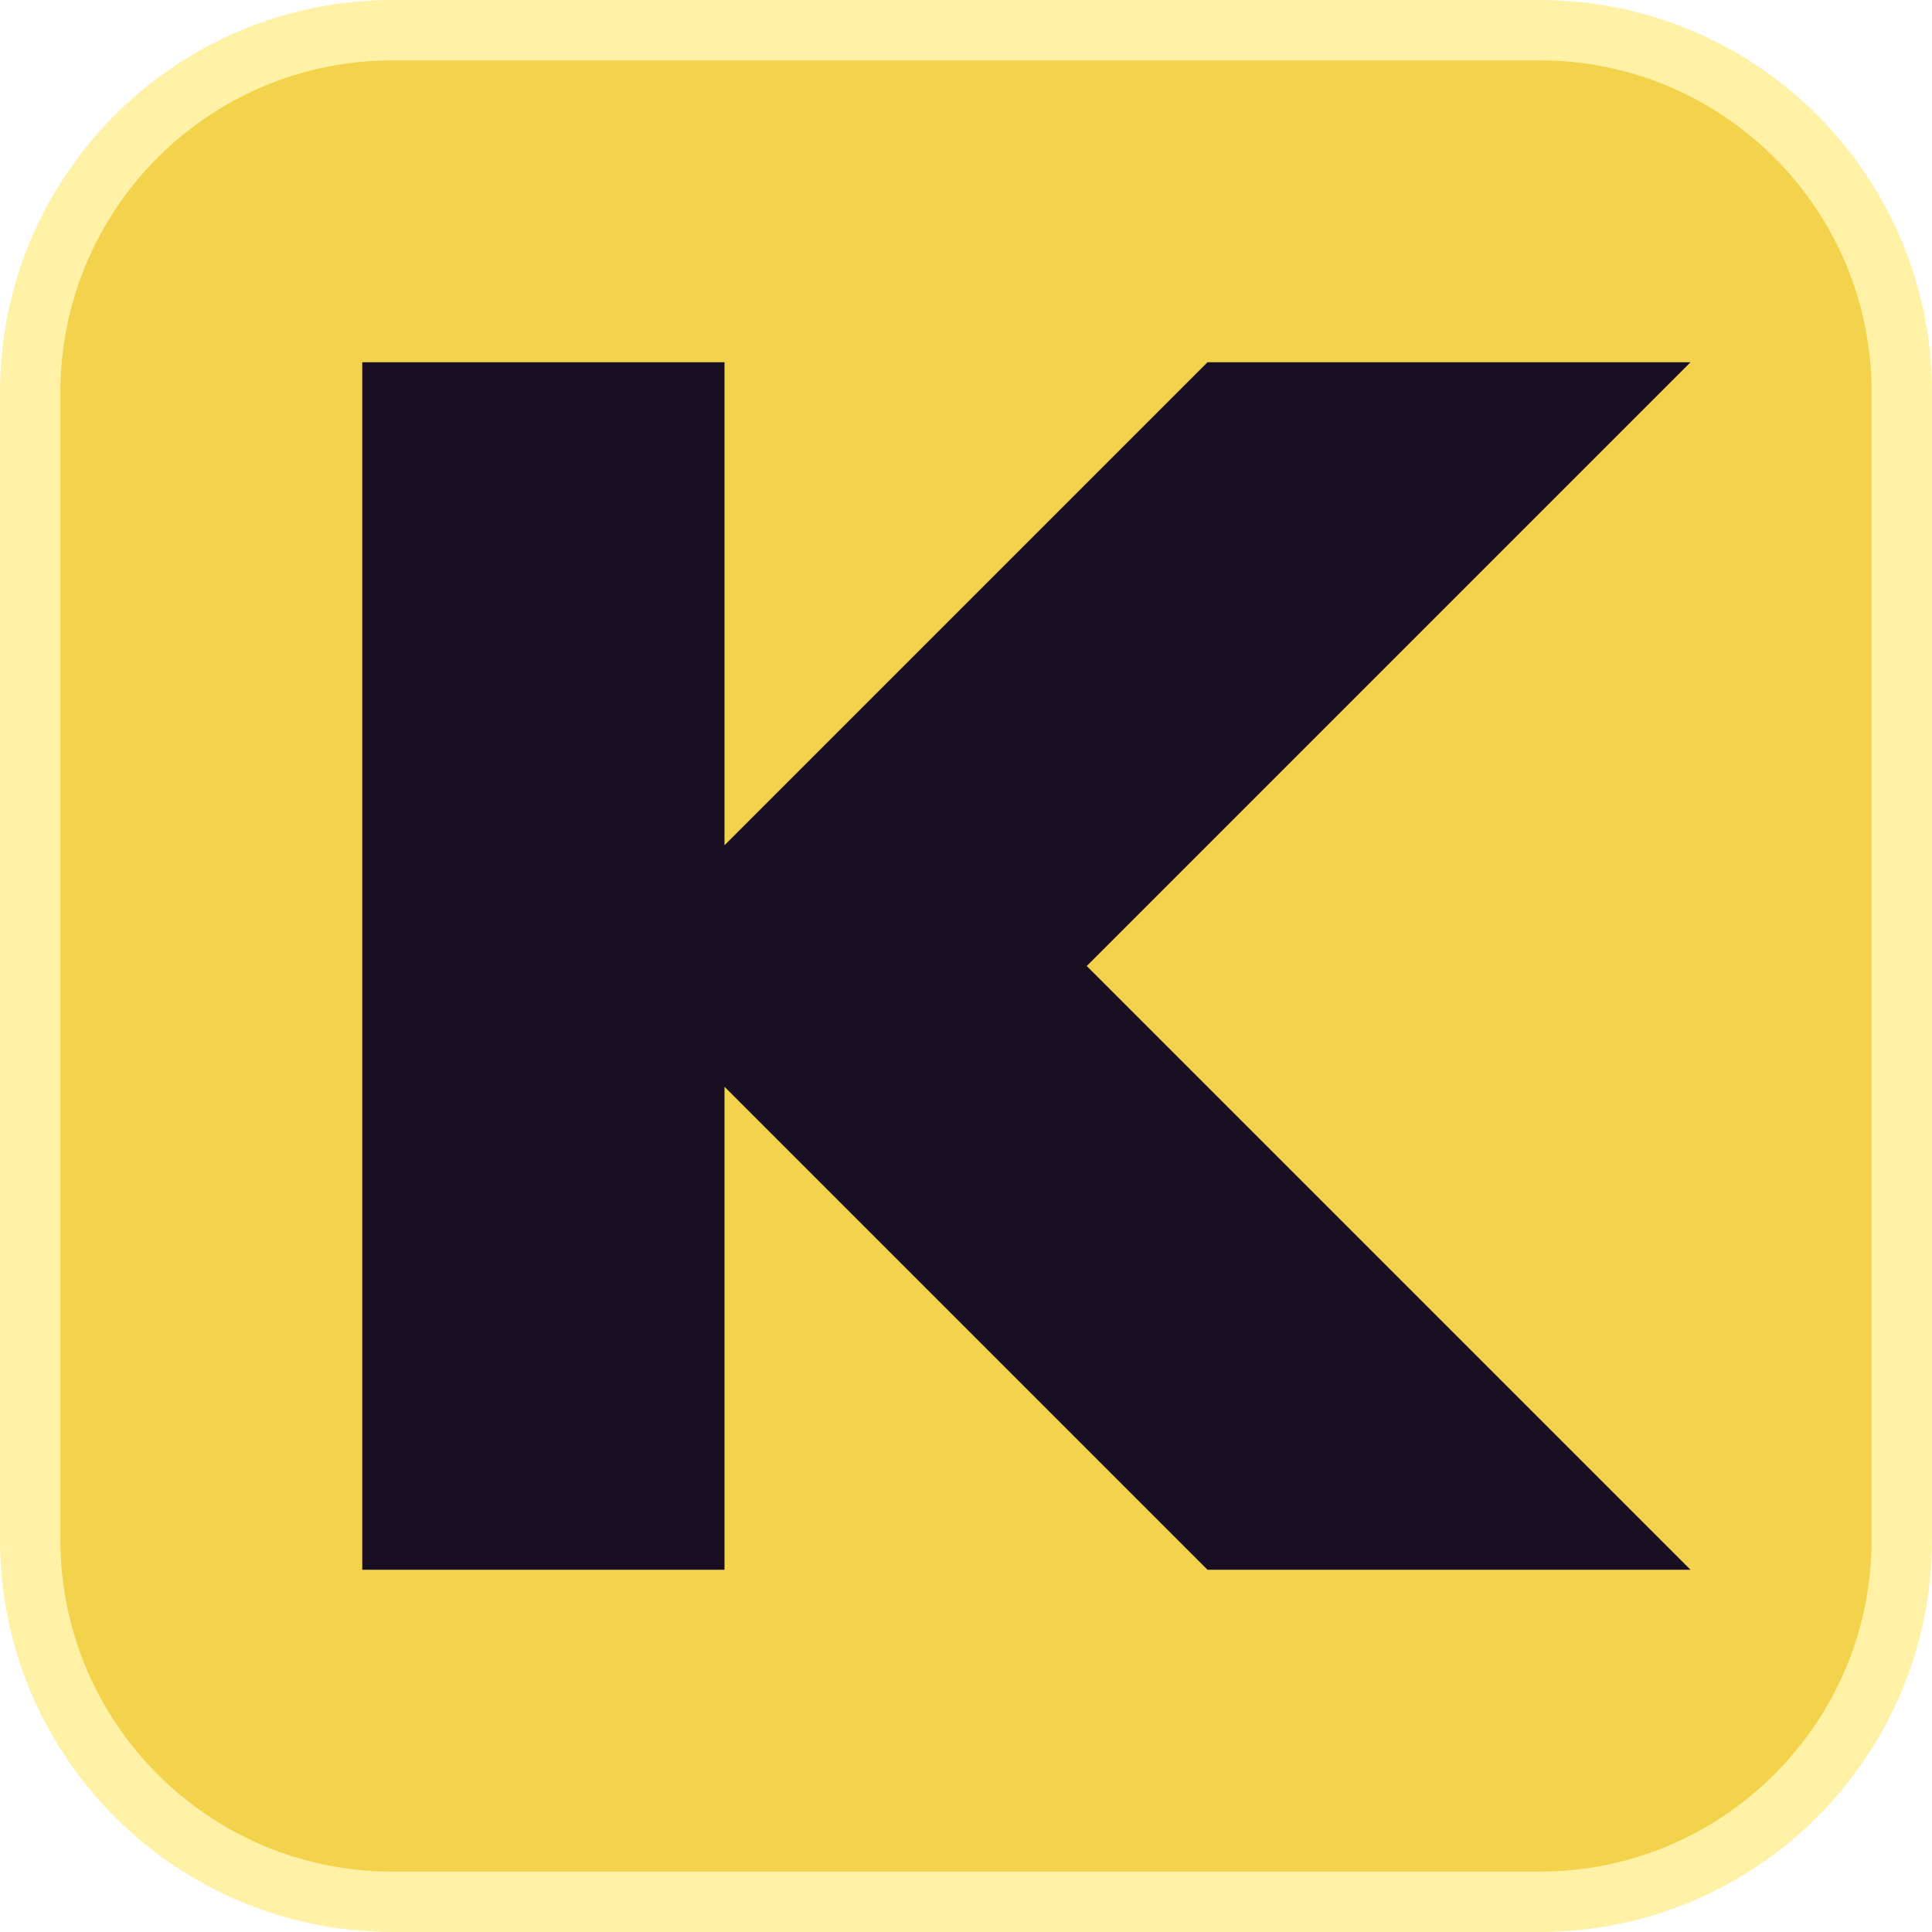
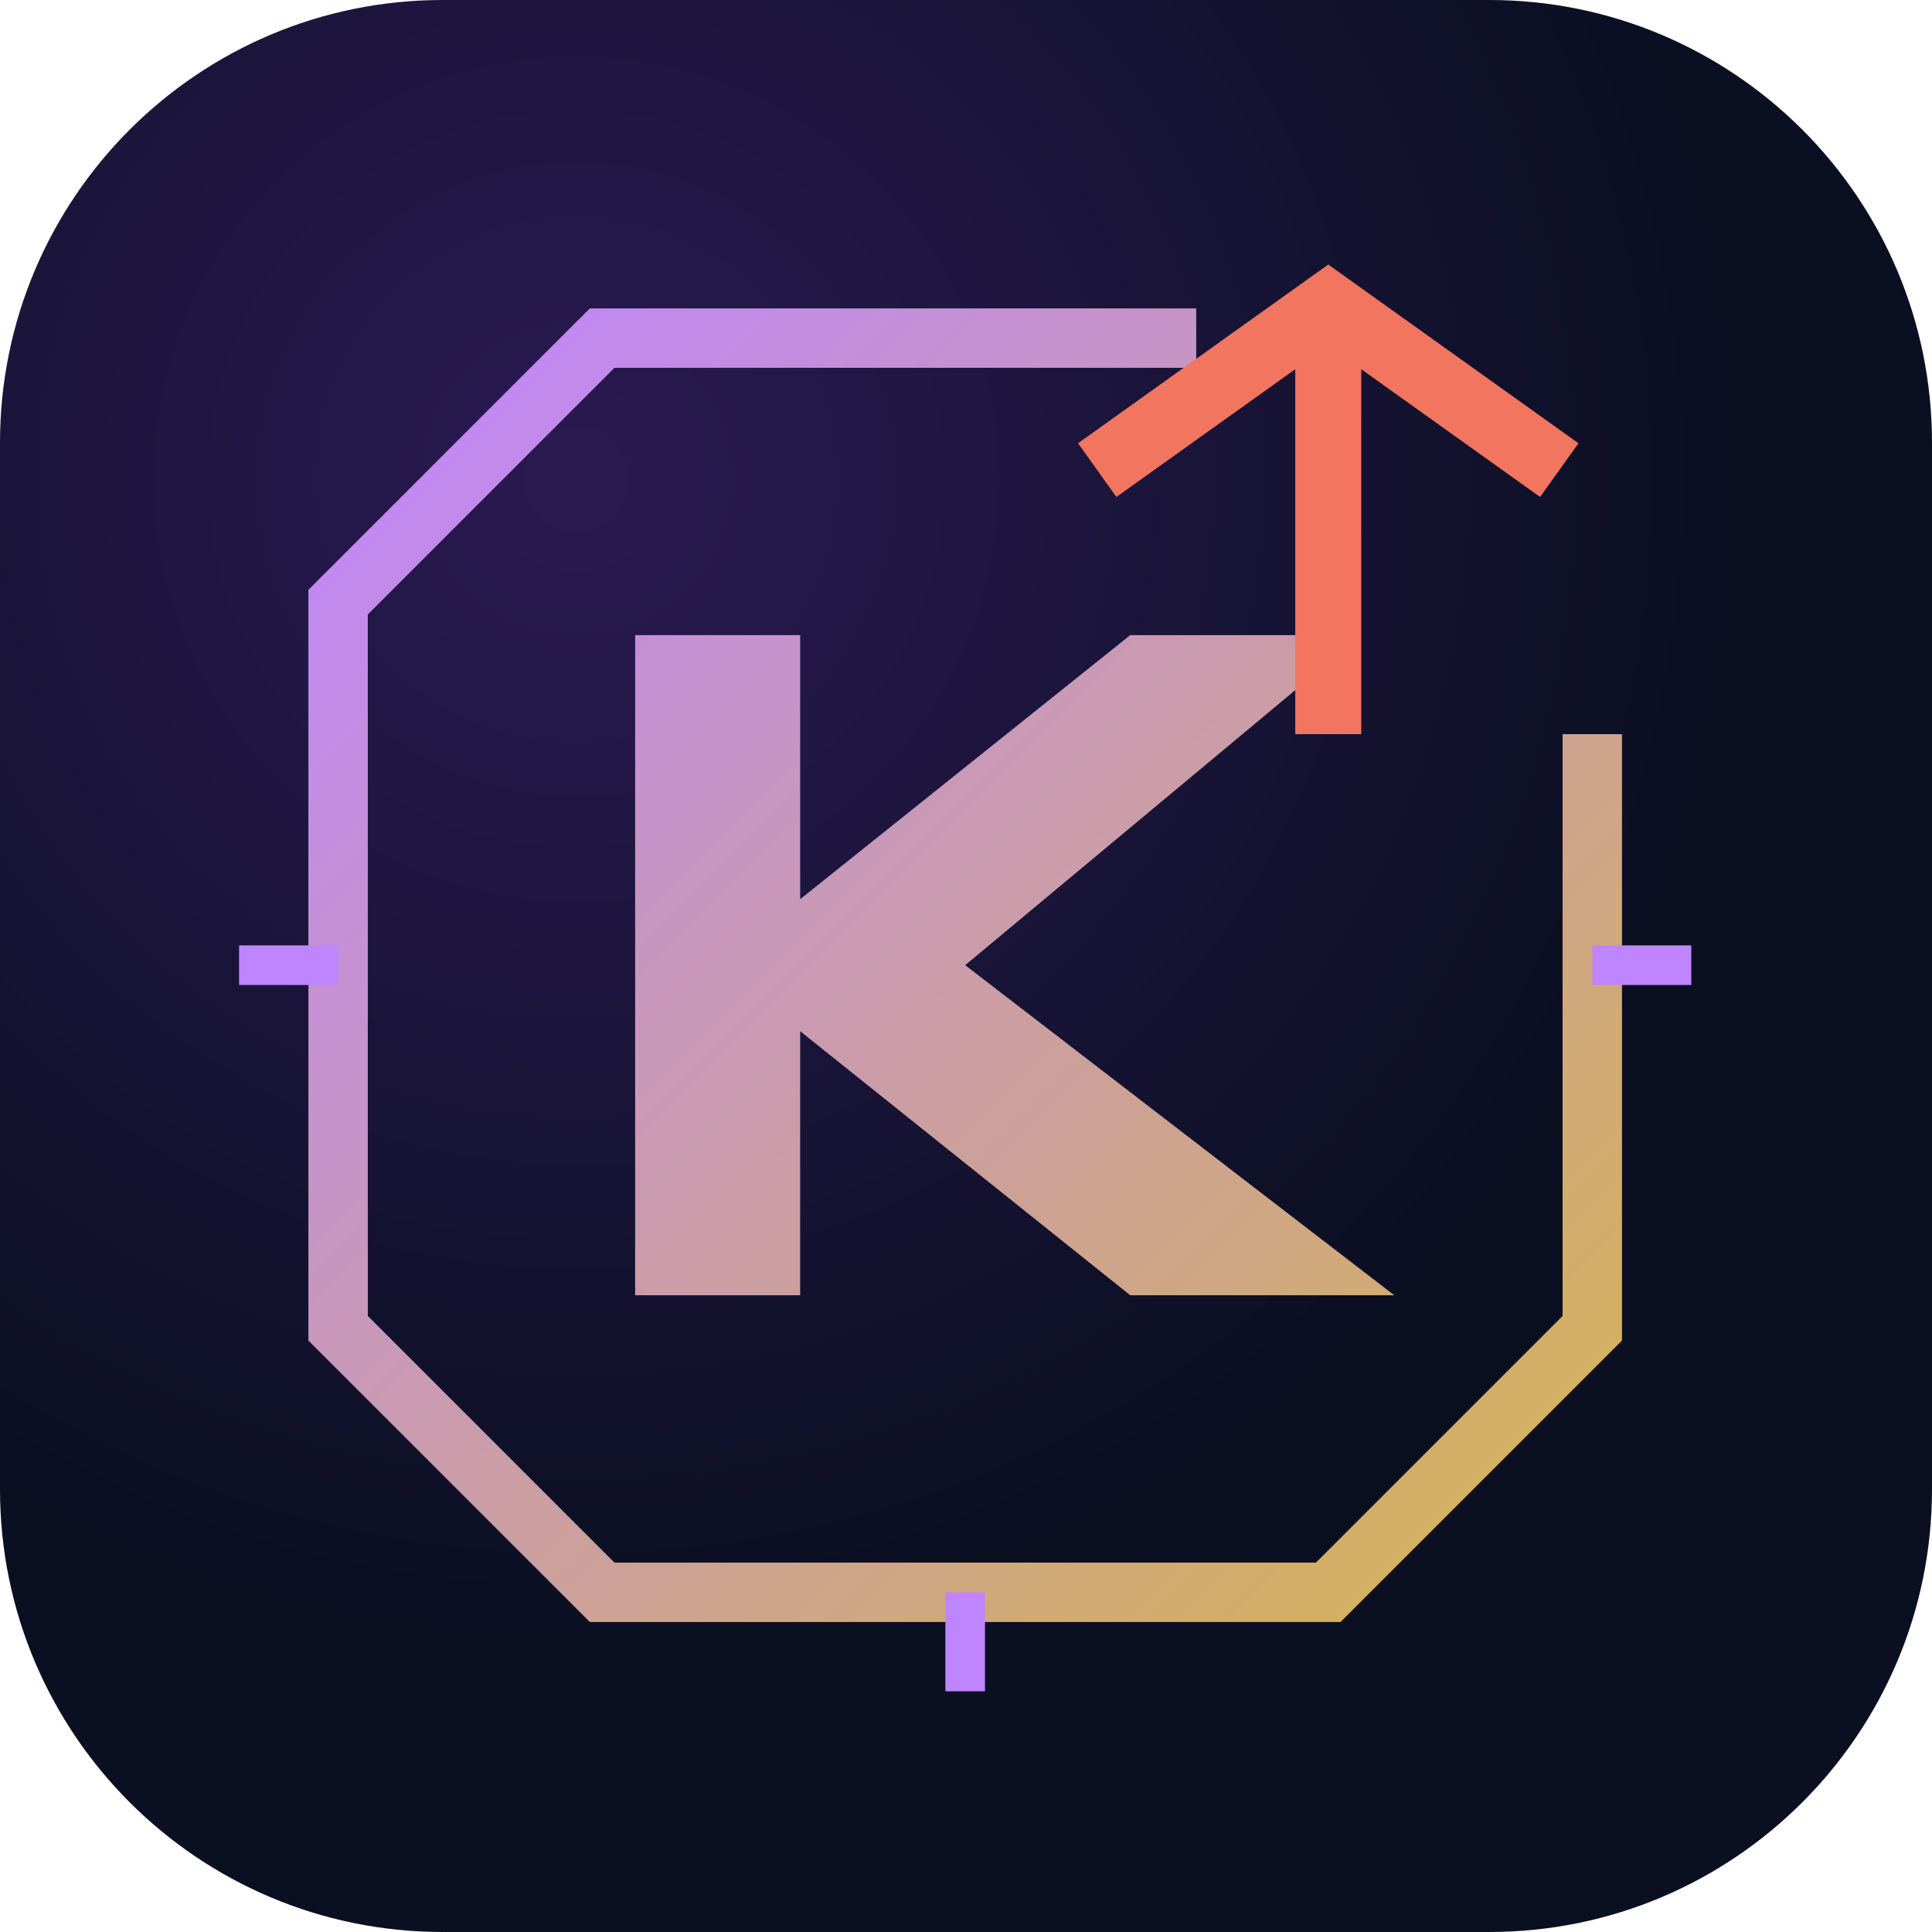
- <svg xmlns="http://www.w3.org/2000/svg" viewBox="0 0 32 32">
-   <rect x=".5" y=".5" width="31" height="31" rx="6" fill="#f4d34c" stroke="#fff1a6" />
-   <path d="M6 6h6v8l8-8h8L18 16l10 10h-8l-8-8v8H6V6Z" fill="#1a0e22" />
+ <svg xmlns="http://www.w3.org/2000/svg" viewBox="0 0 48 48">
+   <defs>
+     <radialGradient id="t" cx="30%" cy="25%" r="85%">
+       <stop stop-color="#2a1a52" />
+       <stop offset=".7" stop-color="#0b0f22" />
+     </radialGradient>
+     <linearGradient id="k" x1="5" y1="5" x2="44" y2="44" gradientUnits="userSpaceOnUse">
+       <stop stop-color="#bf85ff" />
+       <stop offset="1" stop-color="#d6b54e" />
+     </linearGradient>
+   </defs>
+   <rect width="48" height="48" rx="11" fill="url(#t)" />
+   <g transform="translate(4.3 4.3) scale(.82)">
+     <path d="M31 5H13L5 13v22l8 8h22l8-8V17" fill="none" stroke="url(#k)" stroke-width="1.8" />
+     <path d="M14 34V14h5v8l10-8h7L24 24l13 10h-8l-10-8v8h-5Z" fill="url(#k)" />
+     <path d="m28 9 7-5 7 5M35 4v13" fill="none" stroke="#f27560" stroke-width="2" />
+     <path d="M2 24h3m38 0h3M24 43v3" stroke="#bf85ff" stroke-width="1.2" />
+   </g>
</svg>
